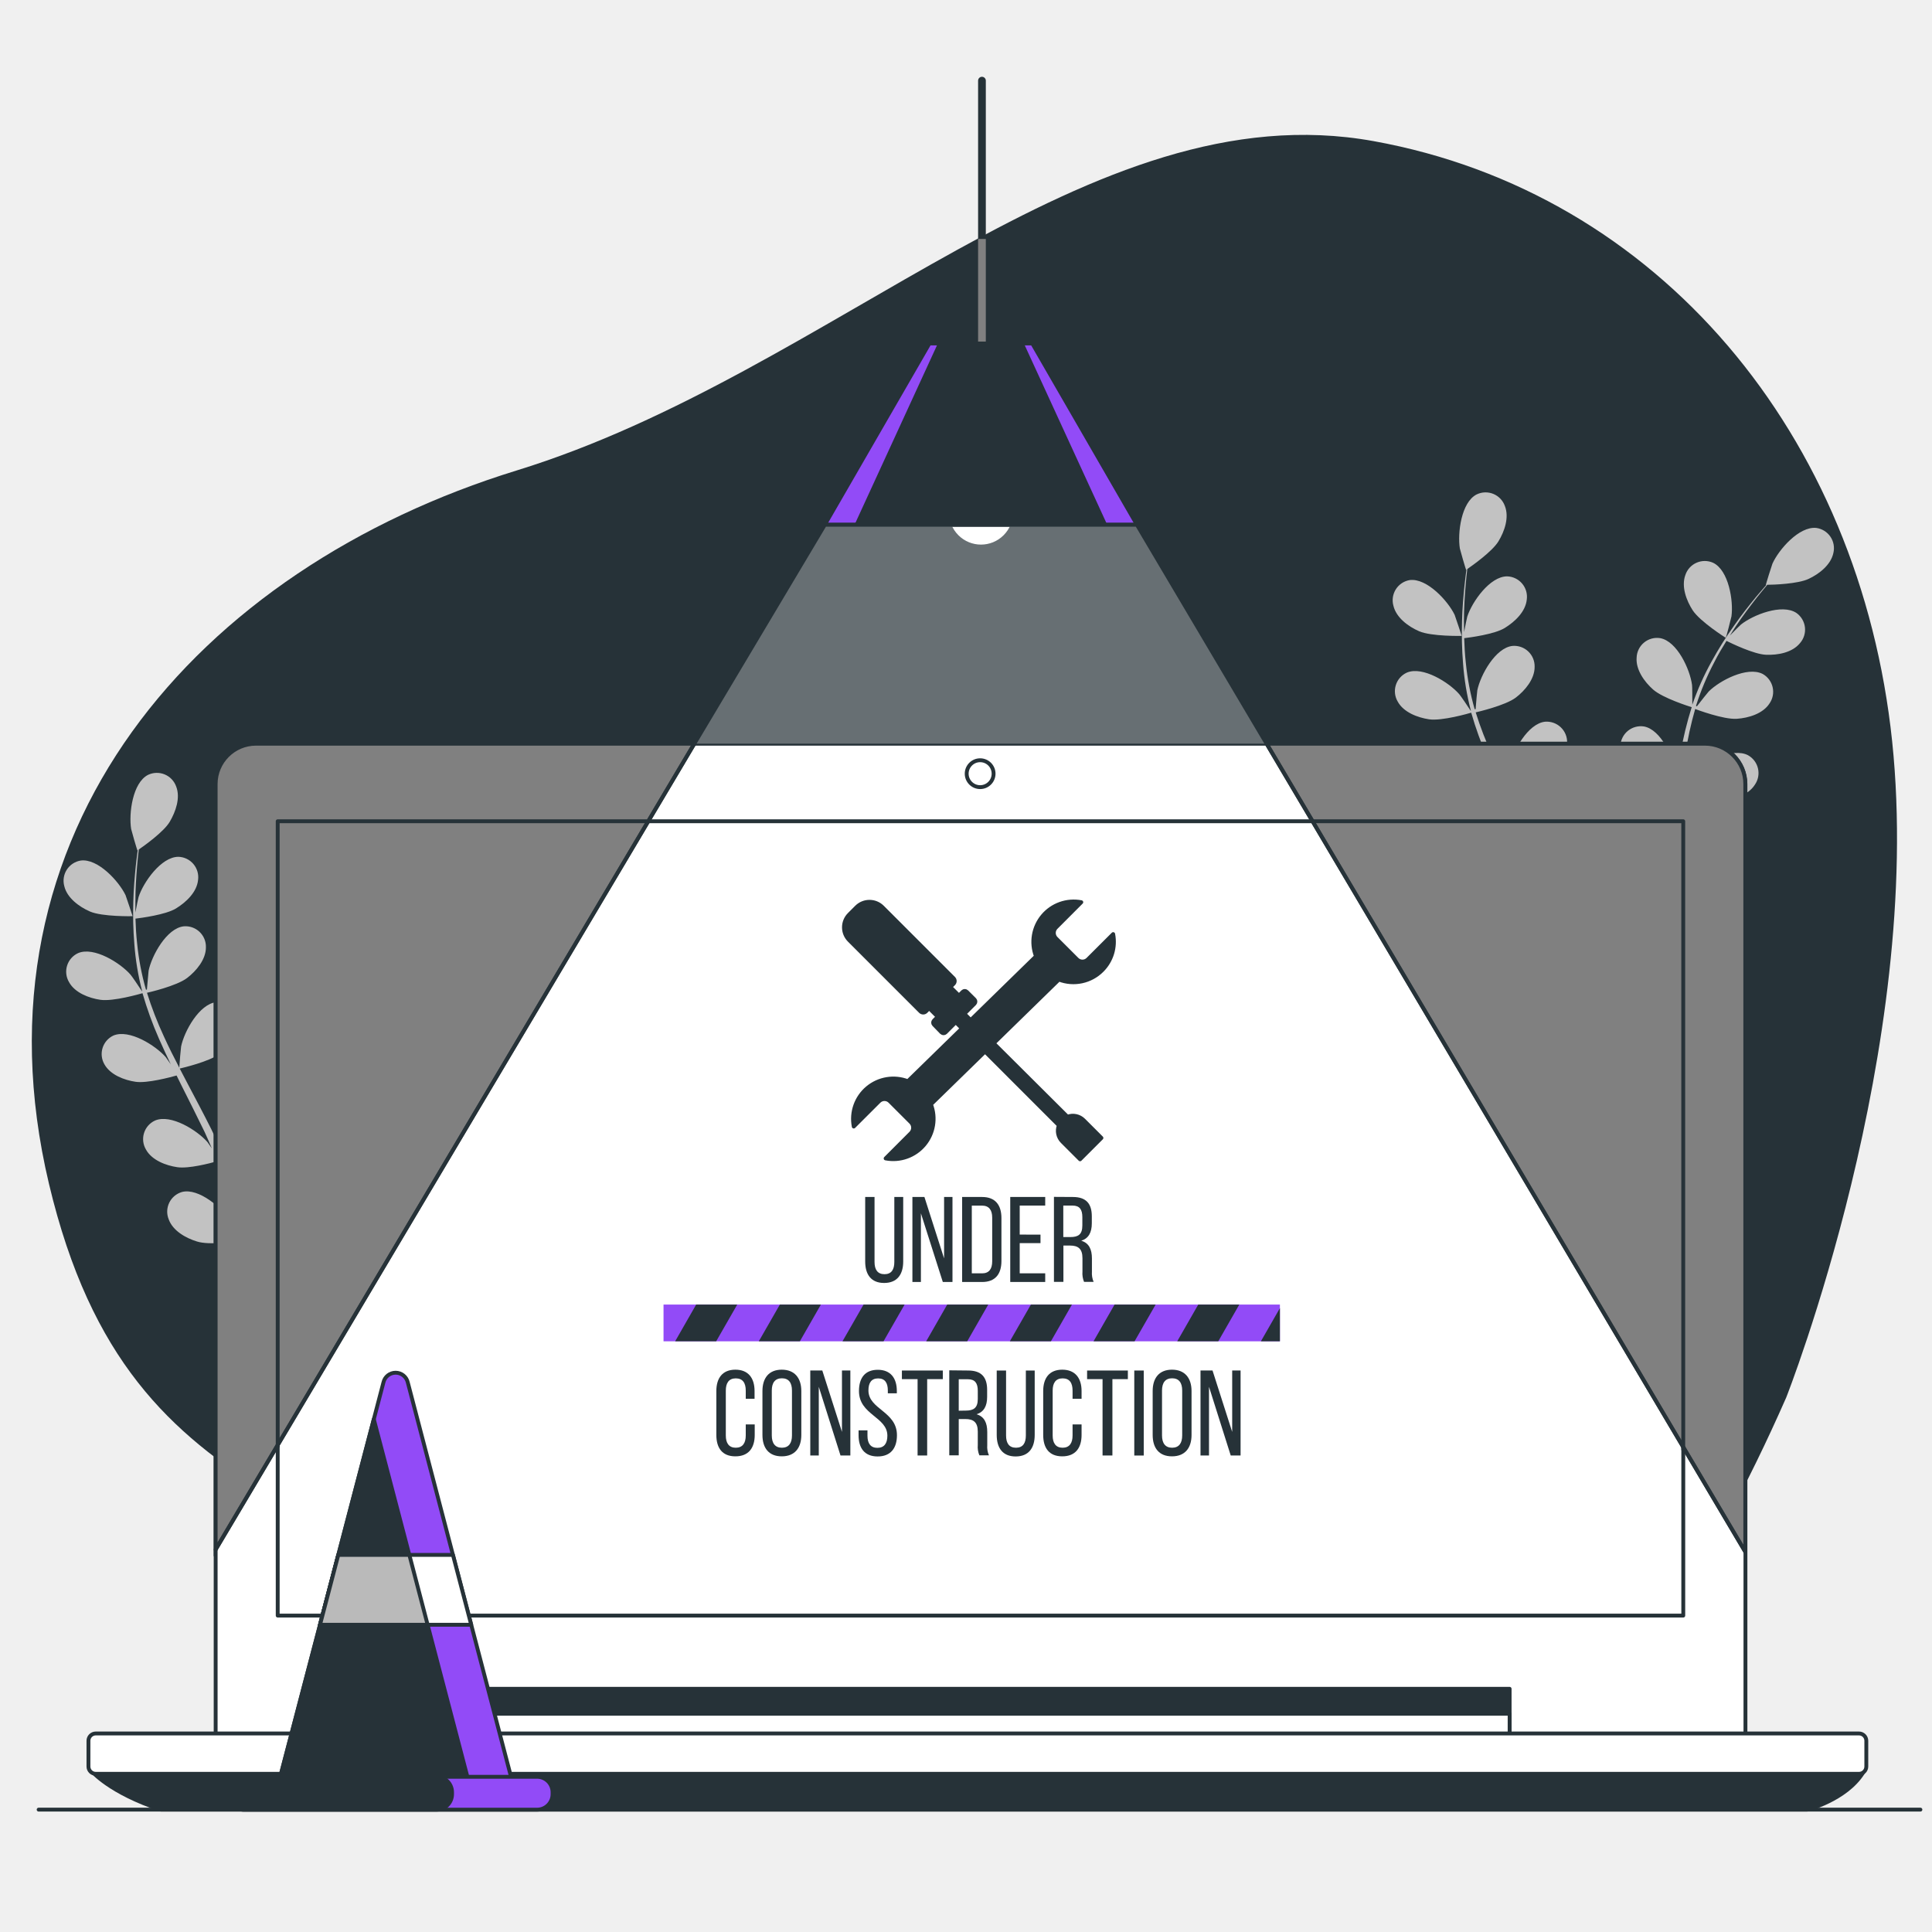
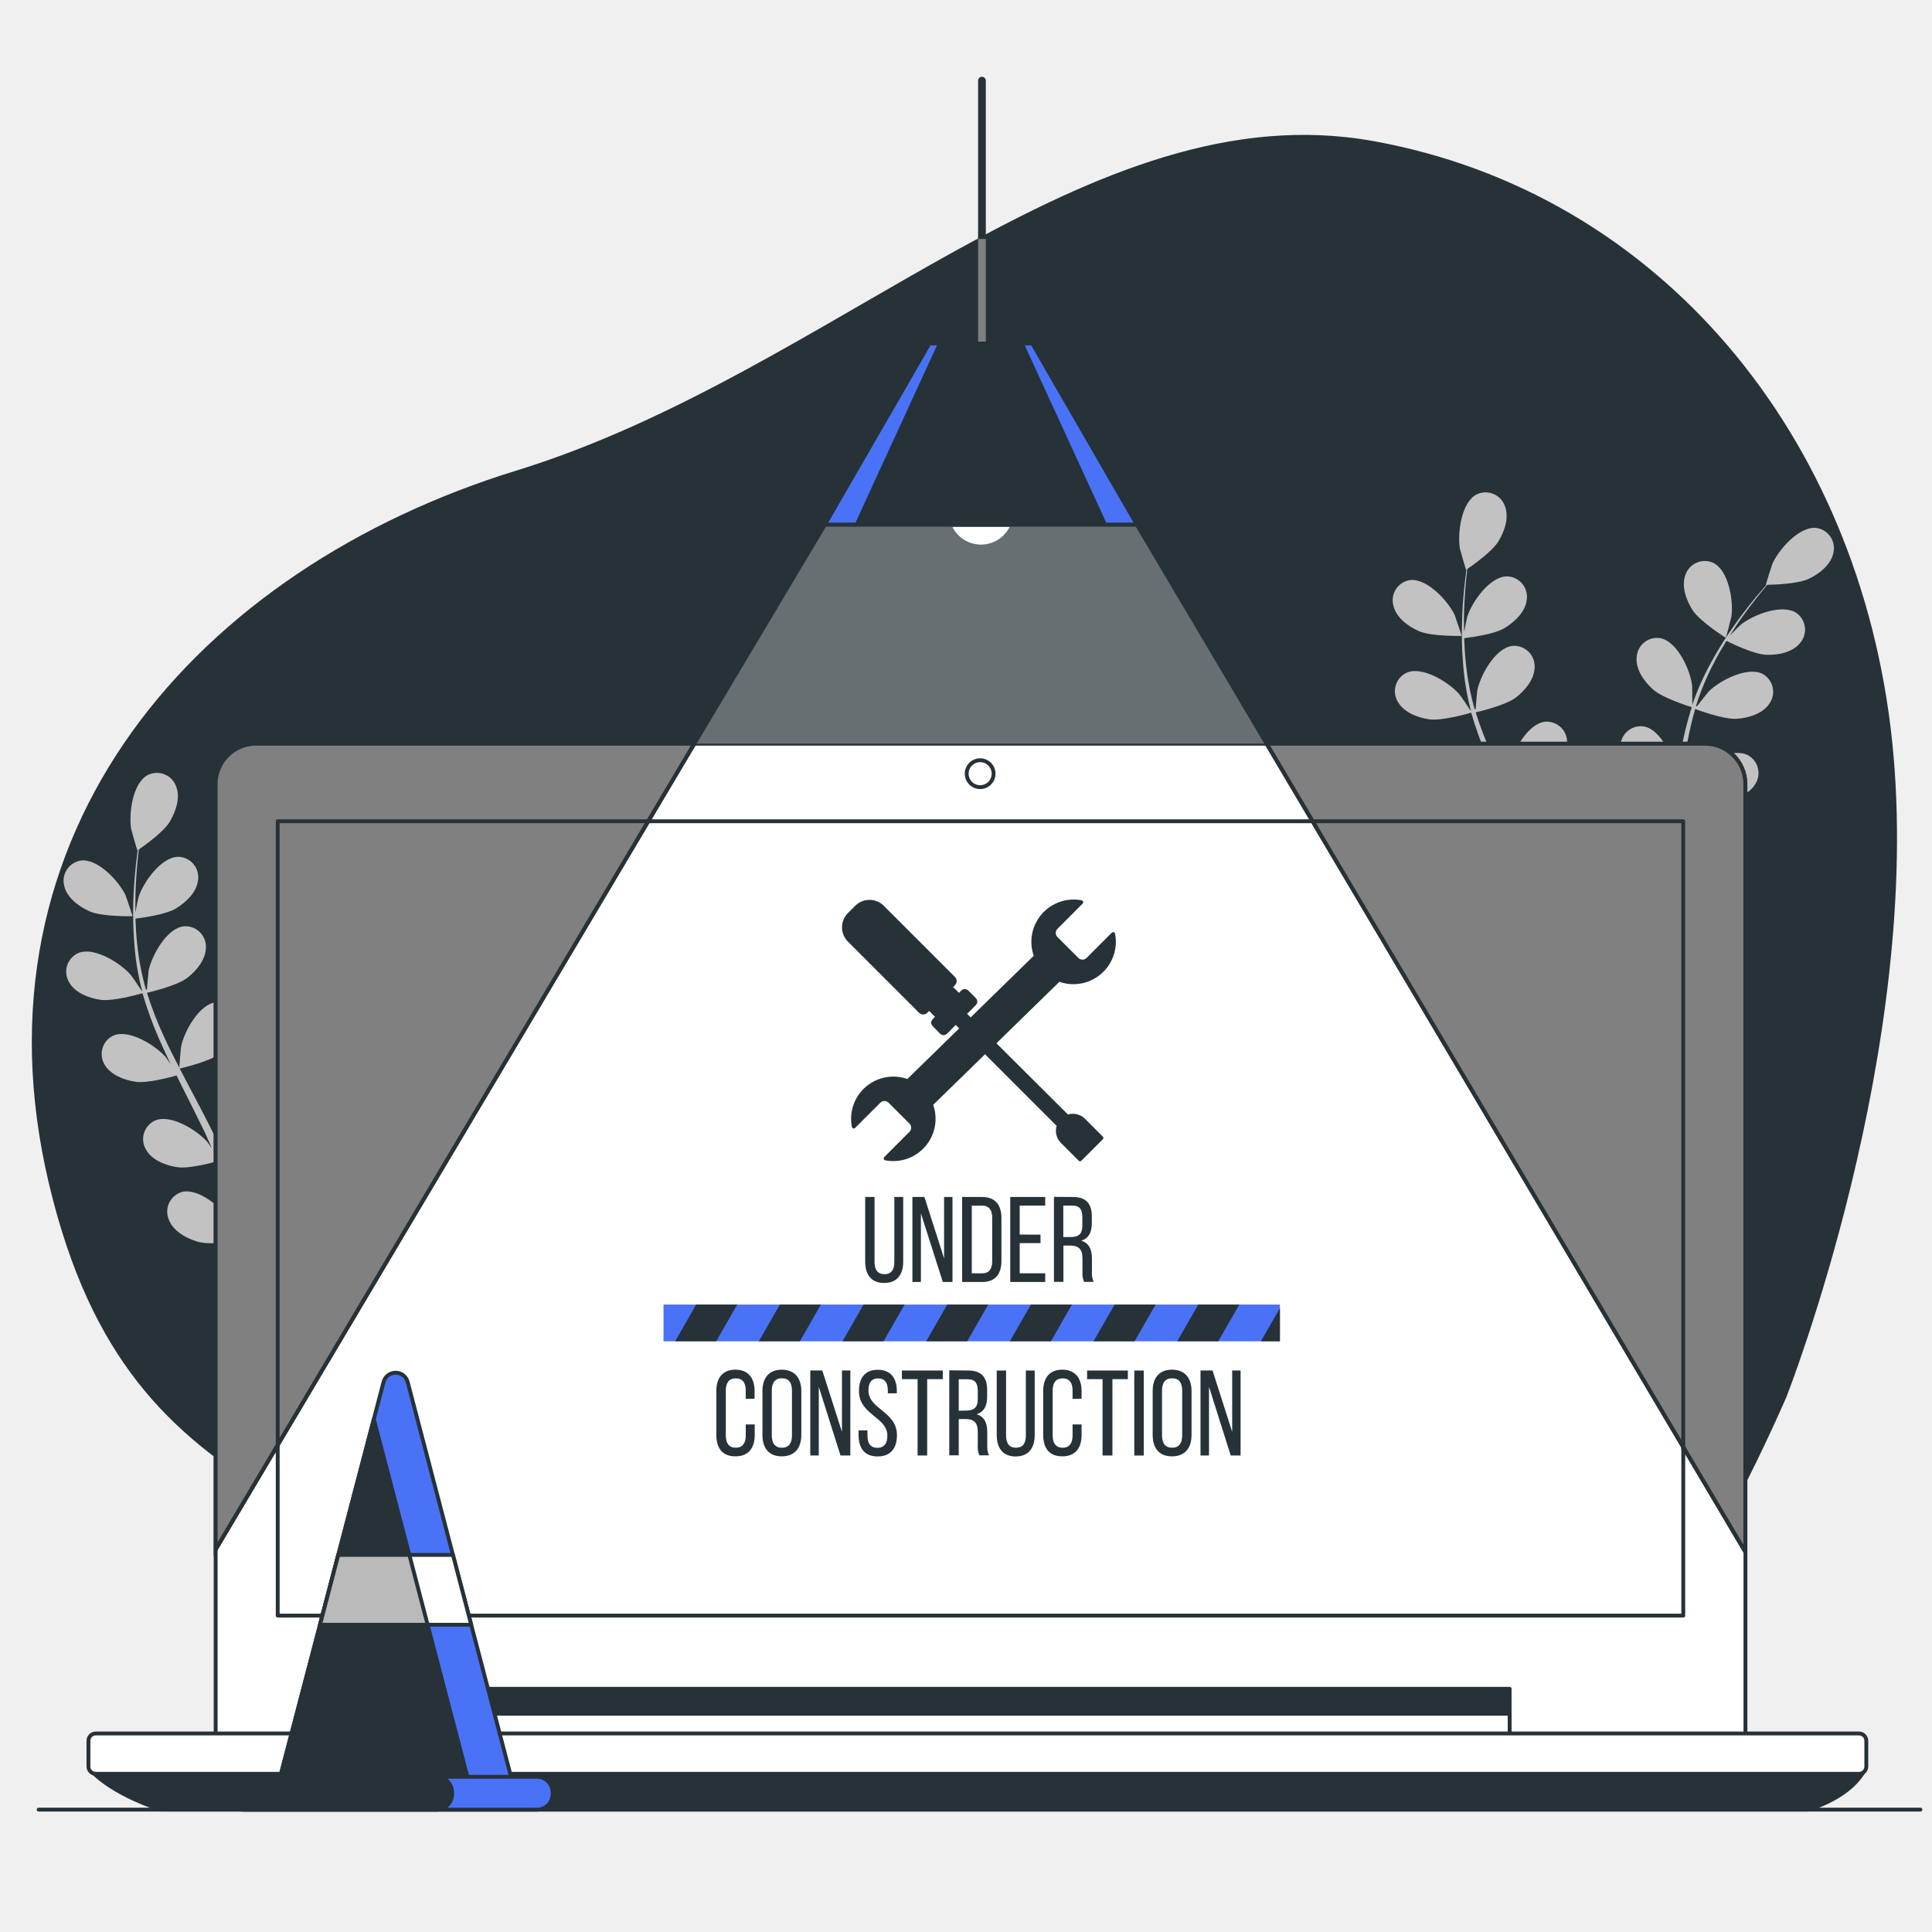
<svg xmlns="http://www.w3.org/2000/svg" viewBox="0 0 500 500">
-   <g id="freepik--background-simple--inject-105">
+   <g id="freepik--background-simple--inject-45">
    <path d="M159.46,450.05a190.29,190.29,0,0,0,14.63,13.85H394.73c24.33-23.13,47.36-56.33,67.54-102.22,0,0,35.74-90.49,27.42-169.81s-60.42-142-134.22-155.35S216.07,96.38,133.7,121.76-9,215.16,12.68,306.4,94.9,381.94,159.46,450.05Z" style="fill:#263238" />
  </g>
-   <g id="freepik--Plants--inject-105">
+   <g id="freepik--Plants--inject-45">
    <path d="M367.23,163.35c3.21,1.4,11.06,1.22,11.06,1.22s-1.69-5.14-1.83-5.45c-1.73-3.6-7.17-9.55-11.61-9a5.29,5.29,0,0,0-4.24,6.63C361.34,159.87,364.49,162.15,367.23,163.35Z" style="fill:#c2c2c2" />
    <path d="M446.63,165.07c.06.05,1.42-5.21,1.47-5.55.55-4-.71-11.93-4.74-13.87a5.29,5.29,0,0,0-7.2,3.19c-1.08,3,.29,6.6,1.91,9.11C440,160.89,446.62,165.07,446.63,165.07Z" style="fill:#c2c2c2" />
    <path d="M470.06,136.63c-4.45-.48-9.73,5.61-11.36,9.26-.14.32-1.77,5.5-1.69,5.5h.1c-.84,1-1.73,2-2.69,3.14-1.73,2.13-3.68,4.56-5.62,7.35a93.18,93.18,0,0,0-5.83,9.29,68.83,68.83,0,0,0-5,11.22.57.57,0,0,0,0,.14c0-1.31,0-5-.07-5.26-.52-4-3.84-11.31-8.24-12.12a5.28,5.28,0,0,0-6.1,5c-.26,3.15,2,6.3,4.25,8.29,2.51,2.24,9.47,4.41,10,4.58a95,95,0,0,0-2.95,12.15c-.42,2.39-.78,4.81-1.1,7.25,0-1.13,0-2.15-.06-2.29-.52-4-3.84-11.31-8.23-12.12a5.29,5.29,0,0,0-6.11,5c-.26,3.15,2,6.3,4.25,8.29s8.16,4,9.73,4.48l-.36,2.81c-.53,4.48-1.05,9-1.69,13.35-.22,1.54-.5,3.05-.77,4.56,0-1,0-1.85-.06-2-.51-4-3.83-11.31-8.23-12.12a5.28,5.28,0,0,0-6.1,5c-.26,3.14,2,6.29,4.25,8.28s7.58,3.79,9.44,4.39c-.33,1.54-.65,3.09-1,4.57-.28,1-.49,2-.83,3s-.64,2-.95,2.94c-.67,1.85-1.35,3.76-2.06,5.54-.47,1.25-.95,2.42-1.43,3.61.24-1.53.65-4.54.66-4.8a20.53,20.53,0,0,0-2.76-10,6.57,6.57,0,0,0-.07-1.17,5.29,5.29,0,0,0-6.47-4.49c-4.32,1.15-7.07,8.74-7.27,12.73,0,.23.14,2.8.27,4.42-.22-.94-.42-1.86-.66-2.82-.45-1.91-1-3.81-1.5-5.85l-.89-3c-.28-1-.7-2-1.05-3-.85-2.33-1.83-4.66-2.87-7,1.67-.4,7.59-1.91,10-3.74s4.87-4.78,4.85-7.94a5.29,5.29,0,0,0-5.71-5.42c-4.45.48-8.31,7.57-9.12,11.48,0,.24-.31,3.11-.42,4.69-.64-1.39-1.27-2.78-2-4.17-2-4-4.13-8-6.24-12-.65-1.22-1.28-2.44-1.92-3.67.6-.13,7.68-1.77,10.34-3.82,2.36-1.81,4.87-4.78,4.85-7.94a5.29,5.29,0,0,0-5.71-5.42c-4.45.48-8.31,7.57-9.12,11.48-.06.29-.43,4.43-.47,5.48-1.4-2.69-2.77-5.39-4-8.11a92.64,92.64,0,0,1-4.36-11.27c.28-.07,7.67-1.75,10.4-3.84,2.36-1.81,4.87-4.78,4.85-7.94a5.29,5.29,0,0,0-5.72-5.42c-4.44.48-8.3,7.57-9.11,11.48-.05.25-.34,3.4-.44,4.9l-.25,0a67.88,67.88,0,0,1-2.28-11.94c-.25-2.22-.36-4.36-.43-6.44,1.41-.17,7.84-1,10.5-2.64s5.38-4.22,5.7-7.36a5.29,5.29,0,0,0-5.09-6c-4.47,0-9.08,6.61-10.31,10.41-.07.21-.52,2.38-.82,4,0-.94-.05-1.91-.05-2.81,0-3.38.22-6.48.44-9.22.13-1.56.28-3,.44-4.28,1.29-.89,6.46-4.54,8.05-7.15s2.83-6.22,1.67-9.16a5.3,5.3,0,0,0-7.29-3c-4,2-5,10-4.36,14,.06.34,1.56,5.56,1.63,5.52l.07-.06c-.17,1.27-.34,2.62-.5,4.1-.27,2.74-.56,5.84-.64,9.24a96.08,96.08,0,0,0,.27,11,68,68,0,0,0,2,12.1s0,.09,0,.14c-.7-1.11-2.77-4.13-3-4.35-2.61-3-9.43-7.32-13.55-5.57a5.29,5.29,0,0,0-2.35,7.52c1.52,2.77,5.17,4.13,8.12,4.57,3.33.48,10.33-1.55,10.89-1.72a92.33,92.33,0,0,0,4.25,11.76c1,2.23,2,4.45,3.07,6.66-.64-.94-1.22-1.77-1.31-1.88-2.61-3-9.44-7.32-13.55-5.57a5.29,5.29,0,0,0-2.35,7.52c1.52,2.77,5.16,4.14,8.11,4.57s9-1.18,10.59-1.63c.42.85.83,1.69,1.25,2.53,2,4,4.07,8.07,6,12.07.66,1.41,1.26,2.83,1.87,4.24-.57-.83-1.06-1.53-1.14-1.62-2.61-3-9.44-7.32-13.55-5.57a5.28,5.28,0,0,0-2.35,7.51c1.52,2.77,5.16,4.14,8.11,4.57s8.42-1,10.31-1.55c.57,1.47,1.16,2.94,1.65,4.38.32,1,.69,1.94.95,2.95s.55,2,.83,3c.46,1.91.94,3.88,1.34,5.75.29,1.31.54,2.55.8,3.81-.65-1.42-2-4.16-2.1-4.37-2.13-3.38-8.22-8.67-12.56-7.56a5.28,5.28,0,0,0-3.45,7.07c1.08,3,4.47,4.87,7.32,5.75,3.15,1,10.1.08,11,0,.41,2.08.8,4.11,1.13,6,.58,3.26,1,6.26,1.42,8.93h2.89c-.46-2.8-1-6-1.7-9.42-.42-2.11-.9-4.35-1.42-6.66a60.11,60.11,0,0,0,6.11-2.87c2.29,2.48,8.16,5.38,8.92,5.75-.8,2-1.6,3.86-2.38,5.64-1.2,2.76-2.35,5.29-3.42,7.56h3.09c.89-2,1.82-4.18,2.77-6.53.82-2,1.66-4.13,2.5-6.34.84.18,7.72,1.58,10.93.85,2.91-.66,6.43-2.3,7.73-5.18a5.28,5.28,0,0,0-2.92-7.31c-4.24-1.43-10.71,3.39-13.08,6.6-.14.19-1.43,2.42-2.22,3.84.34-.91.68-1.78,1-2.72.68-1.84,1.3-3.7,2-5.7.29-1,.59-2,.88-3s.53-2.06.8-3.1c.58-2.42,1-4.9,1.46-7.41,1.61.59,7.38,2.6,10.37,2.39s6.71-1.31,8.43-4a5.29,5.29,0,0,0-1.78-7.68c-4-2-11.1,1.73-13.93,4.55-.17.18-2,2.43-2.94,3.68.23-1.51.48-3,.67-4.55.55-4.44,1-8.94,1.41-13.43.13-1.38.28-2.75.42-4.12.58.21,7.38,2.75,10.73,2.51,3-.21,6.71-1.3,8.43-4a5.28,5.28,0,0,0-1.78-7.67c-4-2.05-11.1,1.73-13.93,4.55-.21.21-2.8,3.45-3.42,4.31.32-3,.66-6,1.13-9a93.18,93.18,0,0,1,2.57-11.81c.27.1,7.36,2.78,10.79,2.53,3-.2,6.71-1.3,8.43-3.94a5.29,5.29,0,0,0-1.78-7.68c-4-2-11.1,1.73-13.93,4.55-.18.18-2.16,2.65-3.07,3.85l-.23-.12a68.9,68.9,0,0,1,4.69-11.22c1-2,2.1-3.83,3.2-5.6,1.27.63,7.1,3.46,10.21,3.59s6.81-.56,8.81-3a5.29,5.29,0,0,0-.92-7.82c-3.73-2.47-11.22.5-14.35,3-.17.13-1.74,1.7-2.87,2.86.51-.79,1-1.62,1.51-2.37,1.87-2.82,3.76-5.28,5.45-7.45,1-1.23,1.87-2.32,2.73-3.33,1.57,0,7.89-.22,10.66-1.51s5.79-3.64,6.44-6.73A5.29,5.29,0,0,0,470.06,136.63Z" style="fill:#c2c2c2" />
    <path d="M23.26,235.89c3.21,1.4,11.06,1.22,11.06,1.22s-1.69-5.13-1.83-5.45c-1.73-3.6-7.17-9.55-11.61-8.95a5.29,5.29,0,0,0-4.24,6.63C17.37,232.41,20.52,234.69,23.26,235.89Z" style="fill:#c2c2c2" />
    <path d="M102.66,237.62c.06,0,1.42-5.22,1.47-5.56.55-4-.71-11.92-4.74-13.87a5.29,5.29,0,0,0-7.2,3.19c-1.08,3,.29,6.61,1.91,9.11C96,233.43,102.65,237.61,102.66,237.62Z" style="fill:#c2c2c2" />
    <path d="M126.09,209.17c-4.45-.48-9.73,5.61-11.36,9.26-.14.32-1.77,5.5-1.69,5.5h.1c-.84.95-1.73,2-2.69,3.14-1.73,2.14-3.68,4.57-5.62,7.35A95,95,0,0,0,99,243.71a68.83,68.83,0,0,0-5,11.22.57.57,0,0,0,0,.14c0-1.31,0-5-.07-5.26-.52-4-3.84-11.31-8.24-12.12a5.29,5.29,0,0,0-6.1,5c-.26,3.14,2,6.29,4.25,8.28,2.51,2.24,9.47,4.41,10,4.58a95.36,95.36,0,0,0-2.95,12.15c-.42,2.39-.78,4.82-1.1,7.25,0-1.13,0-2.15-.06-2.29-.52-4-3.84-11.31-8.23-12.12a5.3,5.3,0,0,0-6.11,5c-.26,3.14,2,6.29,4.25,8.28s8.16,4,9.73,4.49l-.36,2.8c-.53,4.49-1,9-1.69,13.35-.22,1.54-.5,3.05-.77,4.57,0-1,0-1.86-.06-2-.51-4-3.83-11.31-8.23-12.12a5.29,5.29,0,0,0-6.1,5c-.26,3.14,2,6.29,4.25,8.28s7.58,3.79,9.44,4.39c-.33,1.55-.65,3.09-1,4.57-.28,1-.49,2-.83,3s-.64,2-.95,2.94c-.67,1.85-1.35,3.76-2.06,5.54-.47,1.25-1,2.43-1.43,3.61.24-1.53.65-4.54.66-4.8a20.5,20.5,0,0,0-2.76-10,6.62,6.62,0,0,0-.07-1.18,5.3,5.3,0,0,0-6.47-4.49c-4.32,1.16-7.07,8.74-7.27,12.73,0,.23.14,2.8.27,4.42-.22-.94-.42-1.86-.66-2.82-.45-1.91-1-3.81-1.5-5.85l-.89-2.95c-.28-1-.7-2-1-3-.85-2.33-1.83-4.66-2.87-7,1.67-.4,7.59-1.91,10-3.74s4.87-4.78,4.85-7.94a5.29,5.29,0,0,0-5.71-5.42c-4.45.49-8.31,7.57-9.12,11.48,0,.24-.31,3.11-.42,4.7-.64-1.4-1.27-2.79-1.95-4.17-2-4-4.13-8-6.24-12-.65-1.23-1.28-2.45-1.92-3.67.6-.14,7.68-1.78,10.34-3.82,2.36-1.82,4.87-4.79,4.85-7.95a5.29,5.29,0,0,0-5.71-5.42c-4.45.49-8.31,7.57-9.12,11.48-.06.3-.43,4.43-.47,5.48-1.4-2.69-2.77-5.39-4-8.11a92,92,0,0,1-4.36-11.27c.28-.06,7.67-1.74,10.4-3.84,2.36-1.81,4.87-4.78,4.85-7.94a5.29,5.29,0,0,0-5.72-5.42c-4.44.48-8.3,7.57-9.11,11.48,0,.26-.34,3.41-.44,4.91l-.25,0a67.7,67.7,0,0,1-2.28-11.94c-.25-2.22-.36-4.36-.43-6.44,1.41-.17,7.84-1,10.5-2.64s5.38-4.22,5.7-7.36a5.29,5.29,0,0,0-5.09-6c-4.47,0-9.08,6.61-10.31,10.41-.07.21-.52,2.38-.82,4,0-.94,0-1.91,0-2.81,0-3.38.22-6.48.44-9.22.13-1.56.28-3,.44-4.27,1.29-.89,6.46-4.55,8-7.16s2.83-6.22,1.67-9.15a5.3,5.3,0,0,0-7.29-3c-4,2.06-5,10-4.36,14,.06.34,1.56,5.57,1.63,5.52l.07-.05c-.17,1.26-.34,2.61-.5,4.09-.27,2.75-.56,5.85-.64,9.24a96.08,96.08,0,0,0,.27,11,68,68,0,0,0,2,12.1c0,.05,0,.09,0,.14-.7-1.11-2.77-4.13-3-4.35-2.61-3-9.43-7.31-13.55-5.57a5.29,5.29,0,0,0-2.35,7.52c1.52,2.77,5.17,4.14,8.12,4.57,3.33.48,10.33-1.55,10.89-1.71a92.76,92.76,0,0,0,4.25,11.75c1,2.23,2,4.45,3.07,6.66-.64-.93-1.22-1.77-1.31-1.87-2.61-3-9.44-7.32-13.55-5.58A5.29,5.29,0,0,0,27,275.4c1.52,2.77,5.16,4.14,8.11,4.57s9-1.18,10.59-1.63l1.25,2.54c2,4,4.07,8.06,6,12.06.66,1.42,1.26,2.83,1.87,4.24-.57-.83-1.06-1.52-1.14-1.62-2.61-3-9.44-7.32-13.55-5.57a5.29,5.29,0,0,0-2.35,7.52c1.52,2.76,5.16,4.13,8.11,4.56s8.42-1,10.31-1.54c.57,1.46,1.16,2.93,1.65,4.38.32,1,.69,1.93.95,2.94s.55,2,.83,3c.46,1.91.94,3.88,1.34,5.76.29,1.3.54,2.54.8,3.8-.65-1.41-2-4.15-2.1-4.37-2.13-3.38-8.22-8.66-12.56-7.56a5.29,5.29,0,0,0-3.45,7.08c1.08,3,4.47,4.87,7.32,5.74,3.15,1,10.1.08,11,0,.41,2.08.8,4.11,1.13,6,.58,3.26,1,6.26,1.42,8.93h2.89c-.46-2.8-1-6-1.7-9.41-.42-2.11-.9-4.36-1.42-6.67a55.77,55.77,0,0,0,6.11-2.87c2.29,2.48,8.16,5.38,8.92,5.75-.8,2-1.6,3.86-2.38,5.64-1.2,2.77-2.35,5.29-3.42,7.56h3.09c.89-2,1.82-4.18,2.77-6.53.82-2,1.66-4.13,2.5-6.34.84.18,7.72,1.58,10.93.85,2.91-.65,6.43-2.3,7.73-5.18a5.28,5.28,0,0,0-2.92-7.31c-4.24-1.42-10.71,3.39-13.08,6.6-.14.19-1.43,2.42-2.22,3.84.34-.91.68-1.78,1-2.72.68-1.84,1.3-3.7,2-5.7.29-1,.59-2,.88-3s.53-2.06.8-3.1c.58-2.42,1-4.9,1.46-7.41,1.61.59,7.38,2.6,10.37,2.39s6.71-1.3,8.43-3.95a5.28,5.28,0,0,0-1.78-7.67c-4-2.05-11.1,1.73-13.93,4.54-.17.18-2,2.43-2.94,3.68.23-1.51.48-3,.67-4.55.55-4.43,1-8.94,1.41-13.43.13-1.38.28-2.75.42-4.12.58.22,7.38,2.75,10.73,2.51,3-.2,6.71-1.3,8.43-3.94a5.29,5.29,0,0,0-1.78-7.68c-4-2.05-11.1,1.73-13.93,4.55-.21.21-2.8,3.45-3.42,4.31.32-3,.66-6,1.13-9a93.56,93.56,0,0,1,2.57-11.81c.27.1,7.36,2.78,10.79,2.54,3-.21,6.71-1.31,8.43-4a5.28,5.28,0,0,0-1.78-7.67c-4-2.05-11.1,1.72-13.93,4.54-.18.19-2.16,2.65-3.07,3.85l-.23-.12a68.42,68.42,0,0,1,4.69-11.21c1-2,2.1-3.84,3.2-5.61,1.27.63,7.1,3.47,10.21,3.59s6.81-.56,8.81-3a5.29,5.29,0,0,0-.92-7.82c-3.73-2.47-11.22.5-14.35,3-.17.14-1.74,1.7-2.87,2.86.51-.79,1-1.62,1.51-2.37,1.87-2.82,3.76-5.28,5.45-7.45,1-1.22,1.87-2.31,2.73-3.32,1.57,0,7.89-.22,10.66-1.52s5.79-3.64,6.44-6.72A5.29,5.29,0,0,0,126.09,209.17Z" style="fill:#c2c2c2" />
  </g>
-   <g id="freepik--Device--inject-105">
+   <g id="freepik--Device--inject-45">
    <path d="M66.26,192.47h375a10.46,10.46,0,0,1,10.46,10.46v246.5a0,0,0,0,1,0,0H55.81a0,0,0,0,1,0,0V202.92A10.46,10.46,0,0,1,66.26,192.47Z" style="fill:#fff;stroke:#263238;stroke-linecap:round;stroke-linejoin:round" />
    <rect x="71.87" y="212.54" width="363.76" height="205.57" style="fill:none;stroke:#263238;stroke-linecap:round;stroke-linejoin:round" />
    <rect x="118.62" y="437.06" width="272.07" height="13.4" style="fill:#263238;stroke:#263238;stroke-linecap:round;stroke-linejoin:round" />
    <rect x="118.62" y="443.51" width="272.07" height="6.95" style="fill:#fff;stroke:#263238;stroke-linecap:round;stroke-linejoin:round" />
    <path d="M23.79,458.4s4.47,5.47,17.88,9.93h426s9.93-2.48,14.4-9.43Z" style="fill:#263238;stroke:#263238;stroke-linecap:round;stroke-linejoin:round" />
    <rect x="22.89" y="448.62" width="460.11" height="10.44" rx="1.89" style="fill:#fff;stroke:#263238;stroke-linecap:round;stroke-linejoin:round" />
    <path d="M257.14,200.24a3.48,3.48,0,1,0-3.48,3.47A3.48,3.48,0,0,0,257.14,200.24Z" style="fill:#fff;stroke:#263238;stroke-linecap:round;stroke-linejoin:round" />
    <line x1="10" y1="468.33" x2="497" y2="468.33" style="fill:none;stroke:#263238;stroke-linecap:round;stroke-linejoin:round" />
  </g>
-   <g id="freepik--Sign--inject-105">
+   <g id="freepik--Sign--inject-45">
    <path d="M285.22,251.12a10.43,10.43,0,0,0,2.87-9.38l-6.55,6.54a2,2,0,0,1-2.8,0l-5.44-5.44a2,2,0,0,1,0-2.8l6.54-6.55a10.45,10.45,0,0,0-11.73,14L251.21,264l-1.63-1.63,2.66-2.66a.74.74,0,0,0,0-1l-2.06-2.05a.72.72,0,0,0-1,0l-1,1-2.23-2.22.86-.86a1,1,0,0,0,0-1.37l-18.44-18.44a4.73,4.73,0,0,0-6.69,0l-1.88,1.88a4.73,4.73,0,0,0,0,6.69l18.44,18.44a1,1,0,0,0,1.37,0l.85-.86,2.23,2.23-1,1a.72.72,0,0,0,0,1l2,2.06a.74.74,0,0,0,1,0l2.66-2.66,1.6,1.6-14,13.67a10.44,10.44,0,0,0-14,11.73l6.55-6.54a2,2,0,0,1,2.8,0l5.44,5.44a2,2,0,0,1,0,2.8l-6.54,6.55a10.45,10.45,0,0,0,11.73-14l14-13.66,19.1,19.1a3.92,3.92,0,0,0,.88,4.18l4.61,4.61,5.53-5.53-4.61-4.61a3.92,3.92,0,0,0-4.18-.88L257.16,270l16.89-16.49A10.45,10.45,0,0,0,285.22,251.12Z" style="fill:#263238;stroke:#263238;stroke-linecap:round;stroke-linejoin:round" />
    <path d="M226.33,326.59c0,2,.79,3.17,2.58,3.17s2.54-1.19,2.54-3.17V309.78h2.3v16.69c0,3.33-1.54,5.56-4.94,5.56s-4.9-2.23-4.9-5.56V309.78h2.42Z" style="fill:#263238" />
    <path d="M238.33,331.78h-2.2v-22h3.11l5.09,15.9v-15.9h2.17v22H244L238.33,314Z" style="fill:#263238" />
    <path d="M254.17,309.78c3.42,0,5,2.08,5,5.47v11.09c0,3.36-1.57,5.44-5,5.44H249v-22Zm0,19.76c1.76,0,2.61-1.09,2.61-3.11V315.12c0-2-.85-3.11-2.64-3.11h-2.64v17.53Z" style="fill:#263238" />
    <path d="M269.28,319.52v2.2H263.9v7.82h6.6v2.24h-9.05v-22h9.05V312h-6.6v7.51Z" style="fill:#263238" />
    <path d="M277.66,309.78c3.46,0,4.9,1.76,4.9,5v1.79c0,2.42-.85,3.93-2.73,4.53,2,.59,2.76,2.23,2.76,4.58v3.43a5.64,5.64,0,0,0,.44,2.64h-2.48a5.83,5.83,0,0,1-.41-2.68v-3.45c0-2.48-1.16-3.27-3.2-3.27h-1.73v9.4h-2.45v-22ZM277,320.15c2,0,3.11-.63,3.11-3V315c0-2-.72-3-2.54-3h-2.39v8.14Z" style="fill:#263238" />
    <path d="M195.28,360v2H193v-2.11c0-2-.79-3.17-2.58-3.17s-2.58,1.19-2.58,3.17V371.5c0,2,.82,3.17,2.58,3.17s2.58-1.19,2.58-3.17v-2.86h2.32v2.73c0,3.33-1.57,5.53-5,5.53s-4.93-2.2-4.93-5.53V360c0-3.33,1.57-5.53,4.93-5.53S195.28,356.67,195.28,360Z" style="fill:#263238" />
    <path d="M197.32,360c0-3.36,1.67-5.53,5-5.53s5.06,2.17,5.06,5.53v11.37c0,3.33-1.67,5.53-5.06,5.53s-5-2.2-5-5.53Zm2.42,11.5c0,2,.85,3.17,2.61,3.17s2.61-1.16,2.61-3.17V359.87c0-2-.82-3.17-2.61-3.17s-2.61,1.19-2.61,3.17Z" style="fill:#263238" />
    <path d="M211.9,376.68h-2.2v-22h3.11l5.09,15.9v-15.9h2.17v22h-2.55L211.9,358.9Z" style="fill:#263238" />
    <path d="M232.1,360v.59h-2.33v-.72c0-2-.75-3.14-2.51-3.14s-2.51,1.16-2.51,3.11c0,4.93,7.38,5.4,7.38,11.59,0,3.33-1.6,5.5-5,5.5s-4.93-2.17-4.93-5.5v-1.25h2.3v1.38c0,2,.81,3.14,2.57,3.14s2.58-1.16,2.58-3.14c0-4.9-7.35-5.37-7.35-11.56,0-3.4,1.57-5.5,4.87-5.5S232.1,356.64,232.1,360Z" style="fill:#263238" />
    <path d="M237.47,376.68V356.92h-4.06v-2.23H244v2.23h-4.05v19.76Z" style="fill:#263238" />
    <path d="M250.57,354.69c3.45,0,4.9,1.76,4.9,5v1.8c0,2.41-.85,3.92-2.73,4.52,2,.6,2.76,2.23,2.76,4.59V374a5.47,5.47,0,0,0,.44,2.64h-2.48a5.65,5.65,0,0,1-.41-2.67v-3.46c0-2.48-1.16-3.26-3.21-3.26h-1.72v9.39h-2.45v-22Zm-.63,10.37c1.95,0,3.11-.63,3.11-3v-2.11c0-2-.72-3-2.55-3h-2.38v8.14Z" style="fill:#263238" />
    <path d="M260.37,371.5c0,2,.78,3.17,2.57,3.17s2.55-1.19,2.55-3.17V354.69h2.29v16.68c0,3.33-1.54,5.56-4.93,5.56s-4.9-2.23-4.9-5.56V354.69h2.42Z" style="fill:#263238" />
    <path d="M279.91,360v2h-2.33v-2.11c0-2-.78-3.17-2.57-3.17s-2.58,1.19-2.58,3.17V371.5c0,2,.82,3.17,2.58,3.17s2.57-1.19,2.57-3.17v-2.86h2.33v2.73c0,3.33-1.57,5.53-5,5.53s-4.93-2.2-4.93-5.53V360c0-3.33,1.57-5.53,4.93-5.53S279.91,356.67,279.91,360Z" style="fill:#263238" />
    <path d="M285.34,376.68V356.92h-4v-2.23h10.55v2.23h-4v19.76Z" style="fill:#263238" />
    <path d="M296,354.69v22h-2.45v-22Z" style="fill:#263238" />
    <path d="M298.31,360c0-3.36,1.67-5.53,5-5.53s5.06,2.17,5.06,5.53v11.37c0,3.33-1.67,5.53-5.06,5.53s-5-2.2-5-5.53Zm2.42,11.5c0,2,.85,3.17,2.61,3.17s2.61-1.16,2.61-3.17V359.87c0-2-.82-3.17-2.61-3.17s-2.61,1.19-2.61,3.17Z" style="fill:#263238" />
    <path d="M312.89,376.68h-2.2v-22h3.11l5.09,15.9v-15.9h2.17v22h-2.55l-5.62-17.78Z" style="fill:#263238" />
-     <rect x="171.72" y="337.62" width="159.52" height="9.51" style="fill:#924BF7" />
+     <rect x="171.72" y="337.62" width="159.52" height="9.51" style="fill:#4A72F7" />
    <polygon points="234.11 337.62 223.49 337.62 218.04 347.12 228.66 347.12 234.11 337.62" style="fill:#263238" />
    <polygon points="331.24 347.12 331.24 338.54 326.32 347.12 331.24 347.12" style="fill:#263238" />
    <polygon points="255.76 337.62 245.14 337.62 239.7 347.12 250.32 347.12 255.76 337.62" style="fill:#263238" />
    <polygon points="212.45 337.62 201.83 337.62 196.38 347.12 207.01 347.12 212.45 337.62" style="fill:#263238" />
    <polygon points="174.73 347.12 185.35 347.12 190.8 337.62 180.17 337.62 174.73 347.12" style="fill:#263238" />
    <polygon points="320.73 337.62 310.11 337.62 304.67 347.12 315.29 347.12 320.73 337.62" style="fill:#263238" />
    <polygon points="277.42 337.62 266.8 337.62 261.35 347.12 271.98 347.12 277.42 337.62" style="fill:#263238" />
    <polygon points="299.08 337.62 288.45 337.62 283.01 347.12 293.63 347.12 299.08 337.62" style="fill:#263238" />
  </g>
-   <g id="freepik--Cone--inject-105">
-     <path d="M99.24,357.75,71.92,462.12h60.93L105.53,357.75A3.23,3.23,0,0,0,99.24,357.75Z" style="fill:#924BF7;stroke:#263238;stroke-linecap:round;stroke-linejoin:round" />
+   <g id="freepik--Cone--inject-45">
+     <path d="M99.24,357.75,71.92,462.12h60.93L105.53,357.75A3.23,3.23,0,0,0,99.24,357.75Z" style="fill:#4A72F7;stroke:#263238;stroke-linecap:round;stroke-linejoin:round" />
    <polygon points="71.92 462.12 121.56 462.12 96.74 367.29 71.92 462.12" style="fill:#263238;stroke:#263238;stroke-linecap:round;stroke-linejoin:round" />
-     <rect x="59" y="459.83" width="84" height="8.51" rx="4" style="fill:#924BF7;stroke:#263238;stroke-linecap:round;stroke-linejoin:round" />
+     <rect x="59" y="459.83" width="84" height="8.51" rx="4" style="fill:#4A72F7;stroke:#263238;stroke-linecap:round;stroke-linejoin:round" />
    <rect x="59" y="459.83" width="57.99" height="8.51" rx="4" style="fill:#263238;stroke:#263238;stroke-linecap:round;stroke-linejoin:round" />
    <polygon points="82.82 420.49 121.95 420.49 117.22 402.41 87.55 402.41 82.82 420.49" style="fill:#fff;stroke:#263238;stroke-linecap:round;stroke-linejoin:round" />
    <polygon points="82.82 420.49 110.67 420.49 105.94 402.41 87.55 402.41 82.82 420.49" style="fill:#bababa;stroke:#263238;stroke-linecap:round;stroke-linejoin:round" />
  </g>
-   <g id="freepik--Lamp--inject-105">
+   <g id="freepik--Lamp--inject-45">
    <circle cx="253.88" cy="132.67" r="8.77" transform="translate(-19.45 218.38) rotate(-45)" style="fill:#fff;stroke:#263238;stroke-linecap:round;stroke-linejoin:round" />
    <line x1="254.13" y1="61.84" x2="254.13" y2="20.87" style="fill:none;stroke:#263238;stroke-linecap:round;stroke-linejoin:round;stroke-width:2px" />
    <line x1="254.13" y1="88.9" x2="254.13" y2="61.84" style="fill:none;stroke:gray;stroke-miterlimit:10;stroke-width:2px" />
-     <polygon points="240.54 88.9 213.47 135.8 294.23 135.8 267.15 88.9 240.54 88.9" style="fill:#924BF7;stroke:#263238;stroke-miterlimit:10;stroke-width:0.973px" />
+     <polygon points="240.54 88.9 213.47 135.8 294.23 135.8 267.15 88.9 240.54 88.9" style="fill:#4A72F7;stroke:#263238;stroke-miterlimit:10;stroke-width:0.973px" />
    <polygon points="243.26 88.9 221.71 135.8 285.99 135.8 264.44 88.9 243.26 88.9" style="fill:#263238;stroke:#263238;stroke-linecap:round;stroke-linejoin:round" />
  </g>
-   <g id="freepik--Shade--inject-105">
+   <g id="freepik--Shade--inject-45">
    <path d="M179.69,192.47H66.26a10.45,10.45,0,0,0-10.45,10.45V401Z" style="fill:gray;stroke:#263238;stroke-miterlimit:10" />
    <path d="M327.8,192.47H441.23a10.45,10.45,0,0,1,10.45,10.45V401.61Z" style="fill:gray;stroke:#263238;stroke-miterlimit:10" />
    <line x1="179.69" y1="192.47" x2="55.81" y2="401.03" style="fill:none;stroke:#263238;stroke-linecap:round;stroke-linejoin:round" />
    <line x1="327.8" y1="192.47" x2="451.68" y2="401.61" style="fill:none;stroke:#263238;stroke-linecap:round;stroke-linejoin:round" />
    <polyline points="71.87 374.31 71.87 212.54 167.31 212.54" style="fill:none;stroke:#263238;stroke-linecap:round;stroke-linejoin:round" />
    <polyline points="339.91 212.54 435.62 212.54 435.62 375.13" style="fill:none;stroke:#263238;stroke-linecap:round;stroke-linejoin:round" />
    <polyline points="327.8 192.47 294.23 135.8 213.47 135.8 179.69 192.47" style="fill:#fff;fill-opacity:0.3;stroke:#263238;stroke-miterlimit:10" />
  </g>
</svg>
